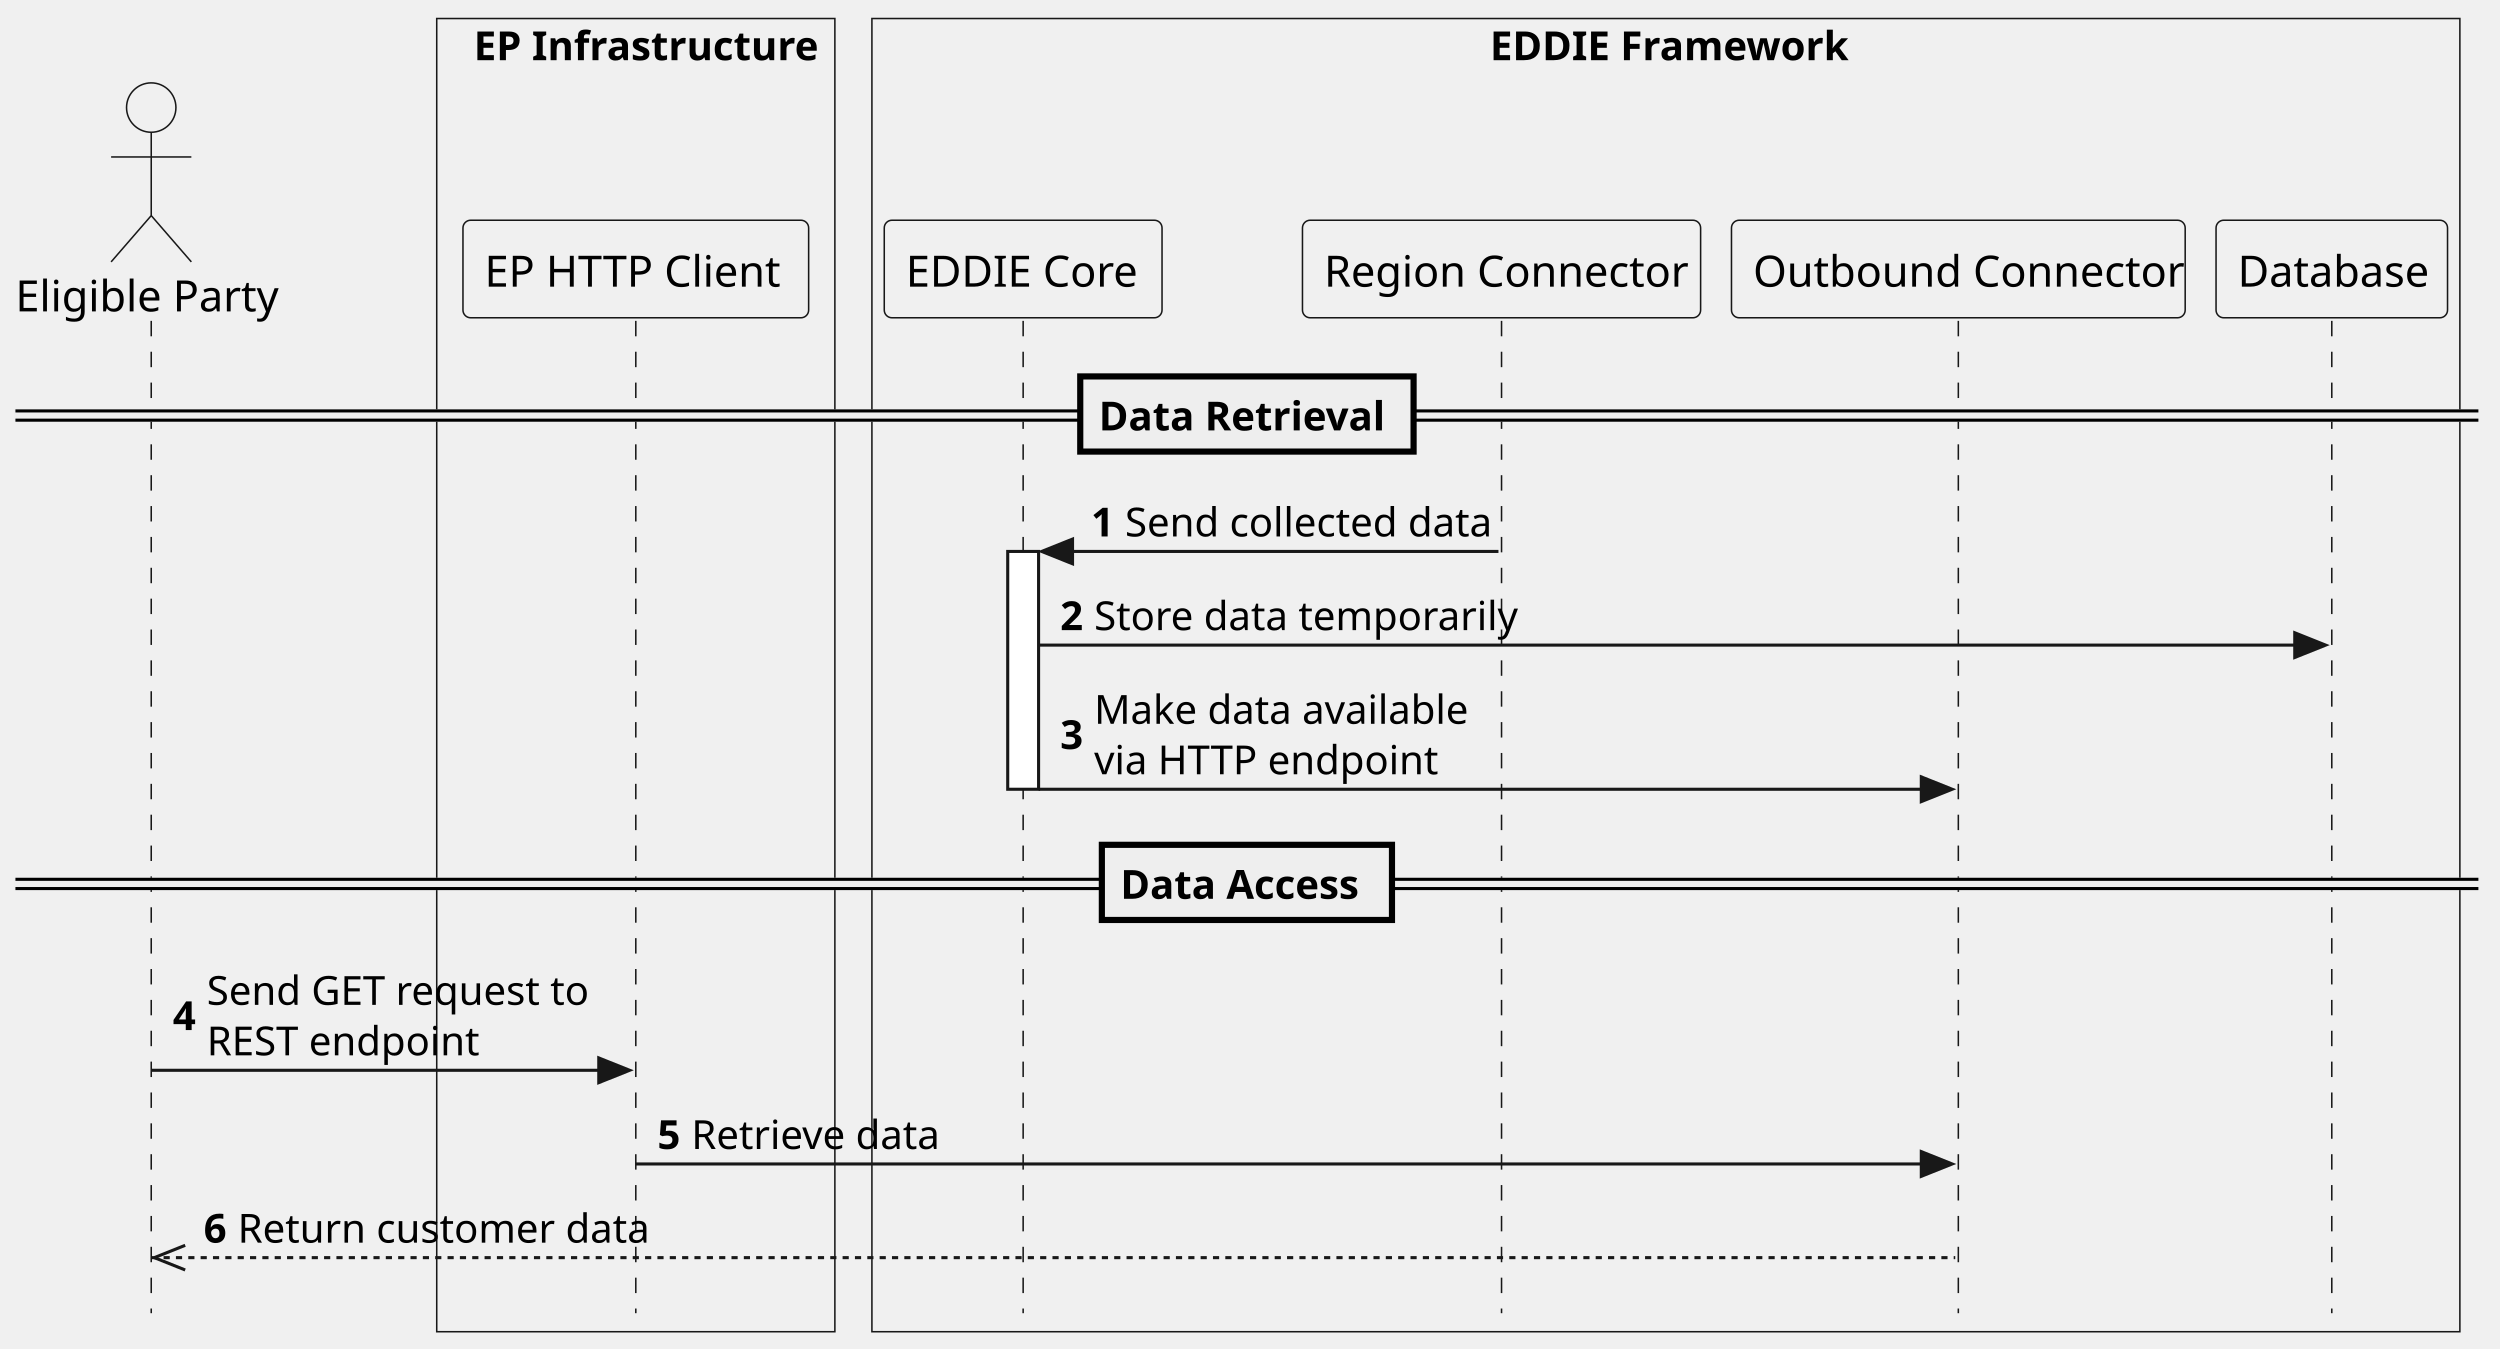
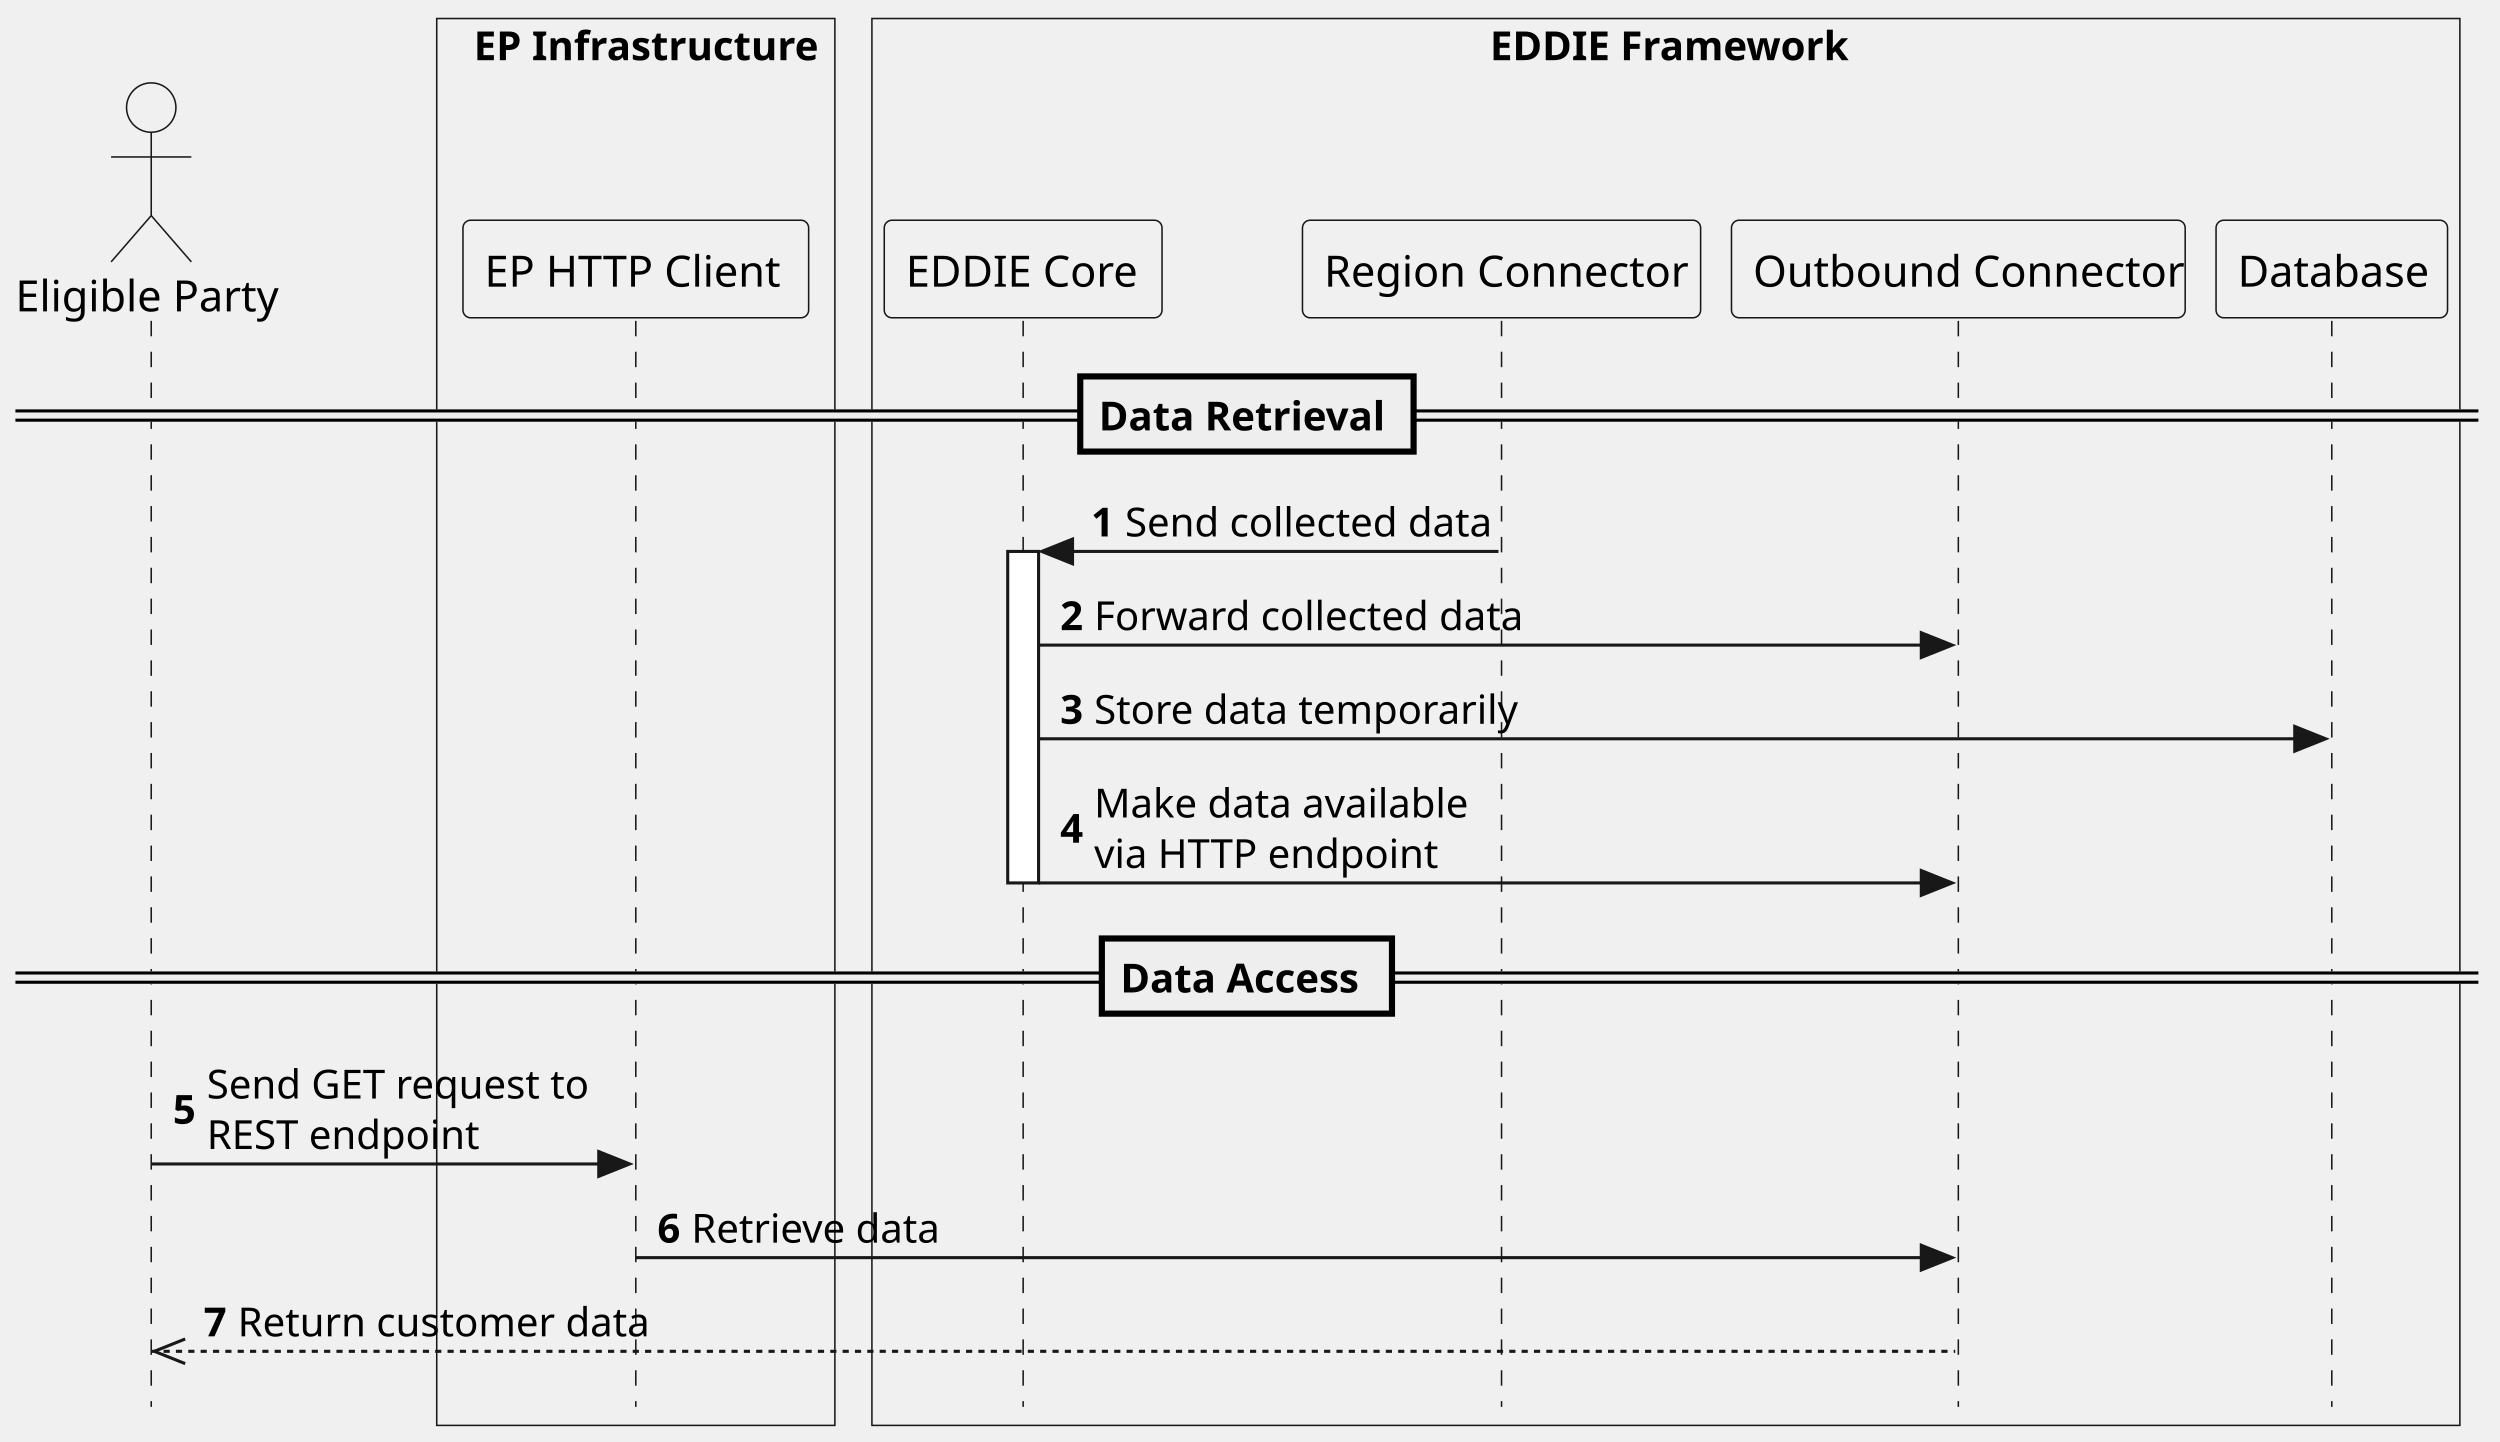
- <svg xmlns="http://www.w3.org/2000/svg" contentStyleType="text/css" height="437px" preserveAspectRatio="none" style="width:810px;height:437px;background:#FFFFFF;" version="1.1" viewBox="0 0 810 437" width="810px" zoomAndPan="magnify">
+ <svg xmlns="http://www.w3.org/2000/svg" contentStyleType="text/css" height="467px" preserveAspectRatio="none" style="width:810px;height:467px;background:#FFFFFF;" version="1.1" viewBox="0 0 810 467" width="810px" zoomAndPan="magnify">
  <defs />
  <g>
-     <rect fill="none" height="425.477" style="stroke:#181818;stroke-width:0.5;" width="129" x="141.5" y="6" />
+     <rect fill="none" height="455.828" style="stroke:#181818;stroke-width:0.5;" width="129" x="141.5" y="6" />
    <text fill="#000000" font-family="sans-serif" font-size="13" font-weight="bold" lengthAdjust="spacing" textLength="105" x="153.5" y="19.495">EP Infrastructure</text>
-     <rect fill="none" height="425.477" style="stroke:#181818;stroke-width:0.5;" width="514.5" x="282.5" y="6" />
+     <rect fill="none" height="455.828" style="stroke:#181818;stroke-width:0.5;" width="514.5" x="282.5" y="6" />
    <text fill="#000000" font-family="sans-serif" font-size="13" font-weight="bold" lengthAdjust="spacing" textLength="114" x="482.75" y="19.495">EDDIE Framework</text>
-     <line style="stroke:#181818;stroke-width:0.5;stroke-dasharray:5.0,5.0;" x1="49" x2="49" y1="103.961" y2="425.477" />
-     <line style="stroke:#181818;stroke-width:0.5;stroke-dasharray:5.0,5.0;" x1="206" x2="206" y1="103.961" y2="425.477" />
-     <line style="stroke:#181818;stroke-width:0.5;stroke-dasharray:5.0,5.0;" x1="331.5" x2="331.5" y1="103.961" y2="425.477" />
-     <rect fill="#FFFFFF" height="77.055" style="stroke:#181818;stroke-width:1.0;" width="10" x="326.5" y="178.664" />
-     <line style="stroke:#181818;stroke-width:0.5;stroke-dasharray:5.0,5.0;" x1="486.5" x2="486.5" y1="103.961" y2="425.477" />
-     <line style="stroke:#181818;stroke-width:0.5;stroke-dasharray:5.0,5.0;" x1="634.5" x2="634.5" y1="103.961" y2="425.477" />
-     <line style="stroke:#181818;stroke-width:0.5;stroke-dasharray:5.0,5.0;" x1="755.5" x2="755.5" y1="103.961" y2="425.477" />
+     <line style="stroke:#181818;stroke-width:0.5;stroke-dasharray:5.0,5.0;" x1="49" x2="49" y1="103.961" y2="455.828" />
+     <line style="stroke:#181818;stroke-width:0.5;stroke-dasharray:5.0,5.0;" x1="206" x2="206" y1="103.961" y2="455.828" />
+     <line style="stroke:#181818;stroke-width:0.5;stroke-dasharray:5.0,5.0;" x1="331.5" x2="331.5" y1="103.961" y2="455.828" />
+     <rect fill="#FFFFFF" height="107.406" style="stroke:#181818;stroke-width:1.0;" width="10" x="326.5" y="178.664" />
+     <line style="stroke:#181818;stroke-width:0.5;stroke-dasharray:5.0,5.0;" x1="486.5" x2="486.5" y1="103.961" y2="455.828" />
+     <line style="stroke:#181818;stroke-width:0.5;stroke-dasharray:5.0,5.0;" x1="634.5" x2="634.5" y1="103.961" y2="455.828" />
+     <line style="stroke:#181818;stroke-width:0.5;stroke-dasharray:5.0,5.0;" x1="755.5" x2="755.5" y1="103.961" y2="455.828" />
    <text fill="#000000" font-family="sans-serif" font-size="14" lengthAdjust="spacing" textLength="82" x="5" y="100.885">Eligible Party</text>
    <ellipse cx="49" cy="34.852" fill="none" rx="8" ry="8" style="stroke:#181818;stroke-width:0.5;" />
    <path d="M49,42.852 L49,69.852 M36,50.852 L62,50.852 M49,69.852 L36,84.852 M49,69.852 L62,84.852 " fill="none" style="stroke:#181818;stroke-width:0.5;" />
    <rect fill="none" height="31.609" rx="2.5" ry="2.5" style="stroke:#181818;stroke-width:0.5;" width="112" x="150" y="71.352" />
    <text fill="#000000" font-family="sans-serif" font-size="14" lengthAdjust="spacing" textLength="98" x="157" y="92.885">EP HTTP Client</text>
    <rect fill="none" height="31.609" rx="2.5" ry="2.5" style="stroke:#181818;stroke-width:0.5;" width="90" x="286.5" y="71.352" />
    <text fill="#000000" font-family="sans-serif" font-size="14" lengthAdjust="spacing" textLength="76" x="293.5" y="92.885">EDDIE Core</text>
    <rect fill="none" height="31.609" rx="2.5" ry="2.5" style="stroke:#181818;stroke-width:0.5;" width="129" x="422" y="71.352" />
    <text fill="#000000" font-family="sans-serif" font-size="14" lengthAdjust="spacing" textLength="115" x="429" y="92.885">Region Connector</text>
    <rect fill="none" height="31.609" rx="2.5" ry="2.5" style="stroke:#181818;stroke-width:0.5;" width="147" x="561" y="71.352" />
    <text fill="#000000" font-family="sans-serif" font-size="14" lengthAdjust="spacing" textLength="133" x="568" y="92.885">Outbound Connector</text>
    <rect fill="none" height="31.609" rx="2.5" ry="2.5" style="stroke:#181818;stroke-width:0.5;" width="75" x="718" y="71.352" />
    <text fill="#000000" font-family="sans-serif" font-size="14" lengthAdjust="spacing" textLength="61" x="725" y="92.885">Database</text>
    <rect fill="#EEEEEE" height="3" style="stroke:#EEEEEE;stroke-width:1.0;" width="798" x="5" y="133.137" />
    <line style="stroke:#000000;stroke-width:1.0;" x1="5" x2="803" y1="133.137" y2="133.137" />
    <line style="stroke:#000000;stroke-width:1.0;" x1="5" x2="803" y1="136.137" y2="136.137" />
    <rect fill="#EEEEEE" height="24.352" style="stroke:#000000;stroke-width:2.0;" width="108" x="350" y="121.961" />
    <text fill="#000000" font-family="sans-serif" font-size="13" font-weight="bold" lengthAdjust="spacing" textLength="90" x="356" y="139.456">Data Retrieval</text>
    <polygon fill="#181818" points="347.5,174.664,337.5,178.664,347.5,182.664" style="stroke:#181818;stroke-width:1.0;" />
    <line style="stroke:#181818;stroke-width:1.0;" x1="341.5" x2="485.5" y1="178.664" y2="178.664" />
    <text fill="#000000" font-family="sans-serif" font-size="13" font-weight="bold" lengthAdjust="spacing" textLength="7" x="353.5" y="173.808">1</text>
    <text fill="#000000" font-family="sans-serif" font-size="13" lengthAdjust="spacing" textLength="115" x="364.5" y="173.808">Send collected data</text>
-     <polygon fill="#181818" points="743.5,205.016,753.5,209.016,743.5,213.016" style="stroke:#181818;stroke-width:1.0;" />
-     <line style="stroke:#181818;stroke-width:1.0;" x1="336.5" x2="749.5" y1="209.016" y2="209.016" />
+     <polygon fill="#181818" points="622.5,205.016,632.5,209.016,622.5,213.016" style="stroke:#181818;stroke-width:1.0;" />
+     <line style="stroke:#181818;stroke-width:1.0;" x1="336.5" x2="628.5" y1="209.016" y2="209.016" />
    <text fill="#000000" font-family="sans-serif" font-size="13" font-weight="bold" lengthAdjust="spacing" textLength="7" x="343.5" y="204.159">2</text>
-     <text fill="#000000" font-family="sans-serif" font-size="13" lengthAdjust="spacing" textLength="128" x="354.5" y="204.159">Store data temporarily</text>
-     <polygon fill="#181818" points="622.5,251.719,632.5,255.719,622.5,259.719" style="stroke:#181818;stroke-width:1.0;" />
-     <line style="stroke:#181818;stroke-width:1.0;" x1="336.5" x2="628.5" y1="255.719" y2="255.719" />
-     <text fill="#000000" font-family="sans-serif" font-size="13" font-weight="bold" lengthAdjust="spacing" textLength="7" x="343.5" y="242.686">3</text>
-     <text fill="#000000" font-family="sans-serif" font-size="13" lengthAdjust="spacing" textLength="114" x="354.5" y="234.511">Make data available</text>
-     <text fill="#000000" font-family="sans-serif" font-size="13" lengthAdjust="spacing" textLength="104" x="354.5" y="250.862">via HTTP endpoint</text>
-     <rect fill="#EEEEEE" height="3" style="stroke:#EEEEEE;stroke-width:1.0;" width="798" x="5" y="284.894" />
-     <line style="stroke:#000000;stroke-width:1.0;" x1="5" x2="803" y1="284.894" y2="284.894" />
-     <line style="stroke:#000000;stroke-width:1.0;" x1="5" x2="803" y1="287.894" y2="287.894" />
-     <rect fill="#EEEEEE" height="24.352" style="stroke:#000000;stroke-width:2.0;" width="94" x="357" y="273.719" />
-     <text fill="#000000" font-family="sans-serif" font-size="13" font-weight="bold" lengthAdjust="spacing" textLength="76" x="363" y="291.214">Data Access</text>
-     <polygon fill="#181818" points="194,342.773,204,346.773,194,350.773" style="stroke:#181818;stroke-width:1.0;" />
-     <line style="stroke:#181818;stroke-width:1.0;" x1="49" x2="200" y1="346.773" y2="346.773" />
-     <text fill="#000000" font-family="sans-serif" font-size="13" font-weight="bold" lengthAdjust="spacing" textLength="7" x="56" y="333.741">4</text>
-     <text fill="#000000" font-family="sans-serif" font-size="13" lengthAdjust="spacing" textLength="122" x="67" y="325.565">Send GET request to</text>
-     <text fill="#000000" font-family="sans-serif" font-size="13" lengthAdjust="spacing" textLength="87" x="67" y="341.917">REST endpoint</text>
-     <polygon fill="#181818" points="622.5,373.125,632.5,377.125,622.5,381.125" style="stroke:#181818;stroke-width:1.0;" />
-     <line style="stroke:#181818;stroke-width:1.0;" x1="206" x2="628.5" y1="377.125" y2="377.125" />
-     <text fill="#000000" font-family="sans-serif" font-size="13" font-weight="bold" lengthAdjust="spacing" textLength="7" x="213" y="372.269">5</text>
-     <text fill="#000000" font-family="sans-serif" font-size="13" lengthAdjust="spacing" textLength="75" x="224" y="372.269">Retrieve data</text>
-     <line style="stroke:#181818;stroke-width:1.0;" x1="50" x2="60" y1="407.477" y2="403.477" />
-     <line style="stroke:#181818;stroke-width:1.0;" x1="50" x2="60" y1="407.477" y2="411.477" />
-     <line style="stroke:#181818;stroke-width:1.0;stroke-dasharray:2.0,2.0;" x1="49" x2="633.5" y1="407.477" y2="407.477" />
-     <text fill="#000000" font-family="sans-serif" font-size="13" font-weight="bold" lengthAdjust="spacing" textLength="7" x="66" y="402.62">6</text>
-     <text fill="#000000" font-family="sans-serif" font-size="13" lengthAdjust="spacing" textLength="125" x="77" y="402.62">Return customer data</text>
+     <text fill="#000000" font-family="sans-serif" font-size="13" lengthAdjust="spacing" textLength="131" x="354.5" y="204.159">Forward collected data</text>
+     <polygon fill="#181818" points="743.5,235.367,753.5,239.367,743.5,243.367" style="stroke:#181818;stroke-width:1.0;" />
+     <line style="stroke:#181818;stroke-width:1.0;" x1="336.5" x2="749.5" y1="239.367" y2="239.367" />
+     <text fill="#000000" font-family="sans-serif" font-size="13" font-weight="bold" lengthAdjust="spacing" textLength="7" x="343.5" y="234.511">3</text>
+     <text fill="#000000" font-family="sans-serif" font-size="13" lengthAdjust="spacing" textLength="128" x="354.5" y="234.511">Store data temporarily</text>
+     <polygon fill="#181818" points="622.5,282.07,632.5,286.07,622.5,290.07" style="stroke:#181818;stroke-width:1.0;" />
+     <line style="stroke:#181818;stroke-width:1.0;" x1="336.5" x2="628.5" y1="286.07" y2="286.07" />
+     <text fill="#000000" font-family="sans-serif" font-size="13" font-weight="bold" lengthAdjust="spacing" textLength="7" x="343.5" y="273.038">4</text>
+     <text fill="#000000" font-family="sans-serif" font-size="13" lengthAdjust="spacing" textLength="114" x="354.5" y="264.862">Make data available</text>
+     <text fill="#000000" font-family="sans-serif" font-size="13" lengthAdjust="spacing" textLength="104" x="354.5" y="281.214">via HTTP endpoint</text>
+     <rect fill="#EEEEEE" height="3" style="stroke:#EEEEEE;stroke-width:1.0;" width="798" x="5" y="315.246" />
+     <line style="stroke:#000000;stroke-width:1.0;" x1="5" x2="803" y1="315.246" y2="315.246" />
+     <line style="stroke:#000000;stroke-width:1.0;" x1="5" x2="803" y1="318.246" y2="318.246" />
+     <rect fill="#EEEEEE" height="24.352" style="stroke:#000000;stroke-width:2.0;" width="94" x="357" y="304.07" />
+     <text fill="#000000" font-family="sans-serif" font-size="13" font-weight="bold" lengthAdjust="spacing" textLength="76" x="363" y="321.565">Data Access</text>
+     <polygon fill="#181818" points="194,373.125,204,377.125,194,381.125" style="stroke:#181818;stroke-width:1.0;" />
+     <line style="stroke:#181818;stroke-width:1.0;" x1="49" x2="200" y1="377.125" y2="377.125" />
+     <text fill="#000000" font-family="sans-serif" font-size="13" font-weight="bold" lengthAdjust="spacing" textLength="7" x="56" y="364.093">5</text>
+     <text fill="#000000" font-family="sans-serif" font-size="13" lengthAdjust="spacing" textLength="122" x="67" y="355.917">Send GET request to</text>
+     <text fill="#000000" font-family="sans-serif" font-size="13" lengthAdjust="spacing" textLength="87" x="67" y="372.269">REST endpoint</text>
+     <polygon fill="#181818" points="622.5,403.477,632.5,407.477,622.5,411.477" style="stroke:#181818;stroke-width:1.0;" />
+     <line style="stroke:#181818;stroke-width:1.0;" x1="206" x2="628.5" y1="407.477" y2="407.477" />
+     <text fill="#000000" font-family="sans-serif" font-size="13" font-weight="bold" lengthAdjust="spacing" textLength="7" x="213" y="402.62">6</text>
+     <text fill="#000000" font-family="sans-serif" font-size="13" lengthAdjust="spacing" textLength="75" x="224" y="402.62">Retrieve data</text>
+     <line style="stroke:#181818;stroke-width:1.0;" x1="50" x2="60" y1="437.828" y2="433.828" />
+     <line style="stroke:#181818;stroke-width:1.0;" x1="50" x2="60" y1="437.828" y2="441.828" />
+     <line style="stroke:#181818;stroke-width:1.0;stroke-dasharray:2.0,2.0;" x1="49" x2="633.5" y1="437.828" y2="437.828" />
+     <text fill="#000000" font-family="sans-serif" font-size="13" font-weight="bold" lengthAdjust="spacing" textLength="7" x="66" y="432.972">7</text>
+     <text fill="#000000" font-family="sans-serif" font-size="13" lengthAdjust="spacing" textLength="125" x="77" y="432.972">Return customer data</text>
  </g>
</svg>
